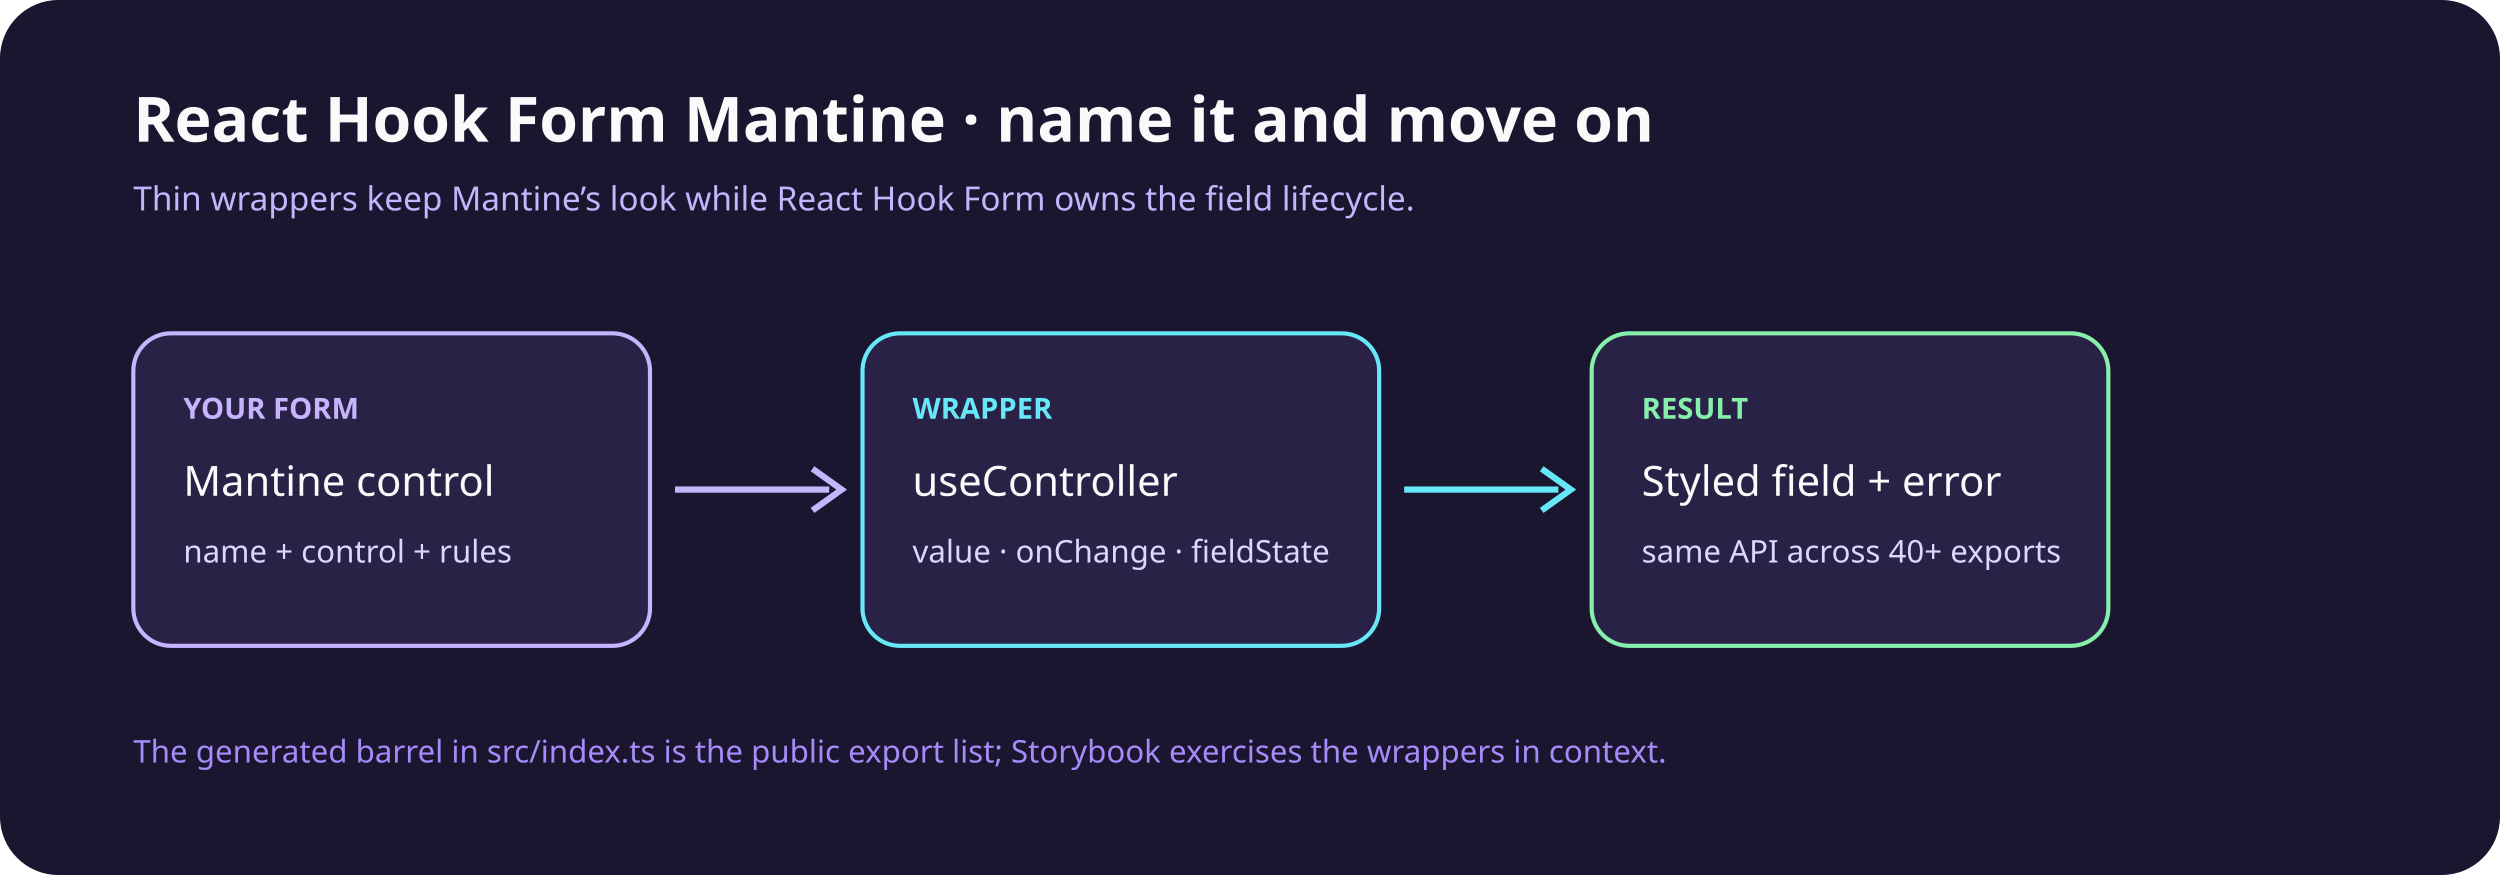
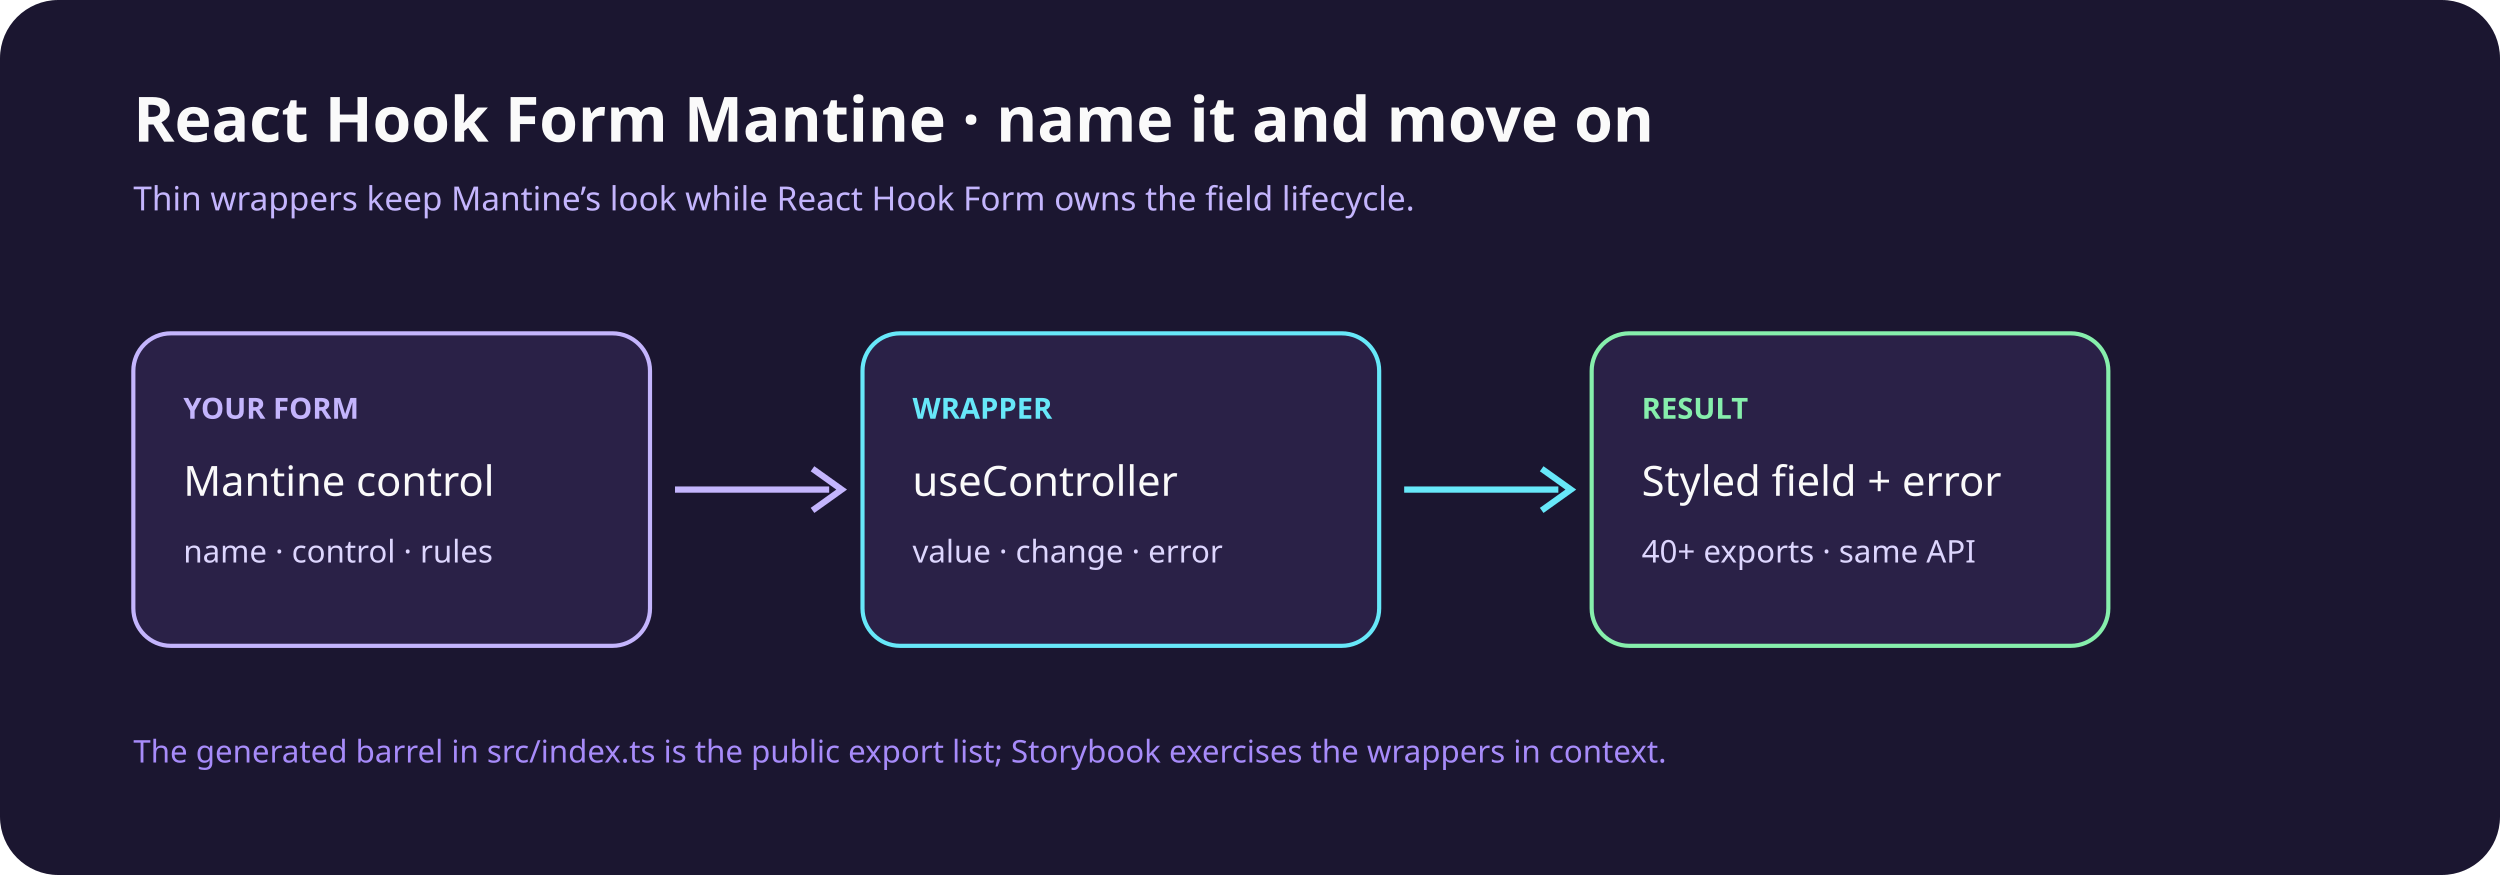
<svg xmlns="http://www.w3.org/2000/svg" viewBox="0 0 1200 420" role="img" aria-labelledby="title desc">
  <rect width="1200" height="420" rx="28" fill="#1b1630" />
  <text x="64" y="68" fill="#fafafa" font-family="system-ui,sans-serif" font-size="30" font-weight="700">React Hook Form Mantine · name it and move on</text>
  <text x="64" y="101" fill="#c4b5fd" font-family="system-ui,sans-serif" font-size="16">Thin wrappers keep Mantine’s look while React Hook Form owns the field lifecycle.</text>
  <g font-family="system-ui,sans-serif">
    <rect x="64" y="160" width="248" height="150" rx="18" fill="#2a2147" stroke="#c4b5fd" stroke-width="2" />
    <text x="88" y="201" fill="#c4b5fd" font-size="14" font-weight="700">YOUR FORM</text>
    <text x="88" y="238" fill="#fafafa" font-size="20">Mantine control</text>
-     <text x="88" y="270" fill="#ddd6fe" font-size="15">name + control + rules</text>
+     <text x="88" y="270" fill="#ddd6fe" font-size="15">name · control · rules</text>
    <path d="M324 235h74" stroke="#c4b5fd" stroke-width="3" />
    <path d="m390 225 14 10-14 10" fill="none" stroke="#c4b5fd" stroke-width="3" />
    <rect x="414" y="160" width="248" height="150" rx="18" fill="#2a2147" stroke="#67e8f9" stroke-width="2" />
    <text x="438" y="201" fill="#67e8f9" font-size="14" font-weight="700">WRAPPER</text>
    <text x="438" y="238" fill="#fafafa" font-size="20">useController</text>
-     <text x="438" y="270" fill="#ddd6fe" font-size="15">value · onChange · fieldState</text>
+     <text x="438" y="270" fill="#ddd6fe" font-size="15">value · change · error</text>
    <path d="M674 235h74" stroke="#67e8f9" stroke-width="3" />
    <path d="m740 225 14 10-14 10" fill="none" stroke="#67e8f9" stroke-width="3" />
    <rect x="764" y="160" width="248" height="150" rx="18" fill="#2a2147" stroke="#86efac" stroke-width="2" />
    <text x="788" y="201" fill="#86efac" font-size="14" font-weight="700">RESULT</text>
    <text x="788" y="238" fill="#fafafa" font-size="20">Styled field + error</text>
-     <text x="788" y="270" fill="#ddd6fe" font-size="15">same API across 40+ exports</text>
+     <text x="788" y="270" fill="#ddd6fe" font-size="15">40+ exports · same API</text>
  </g>
  <text x="64" y="366" fill="#a78bfa" font-family="system-ui,sans-serif" font-size="15">The generated barrel in src/index.ts is the public export list; Storybook exercises the wrappers in context.</text>
</svg>
